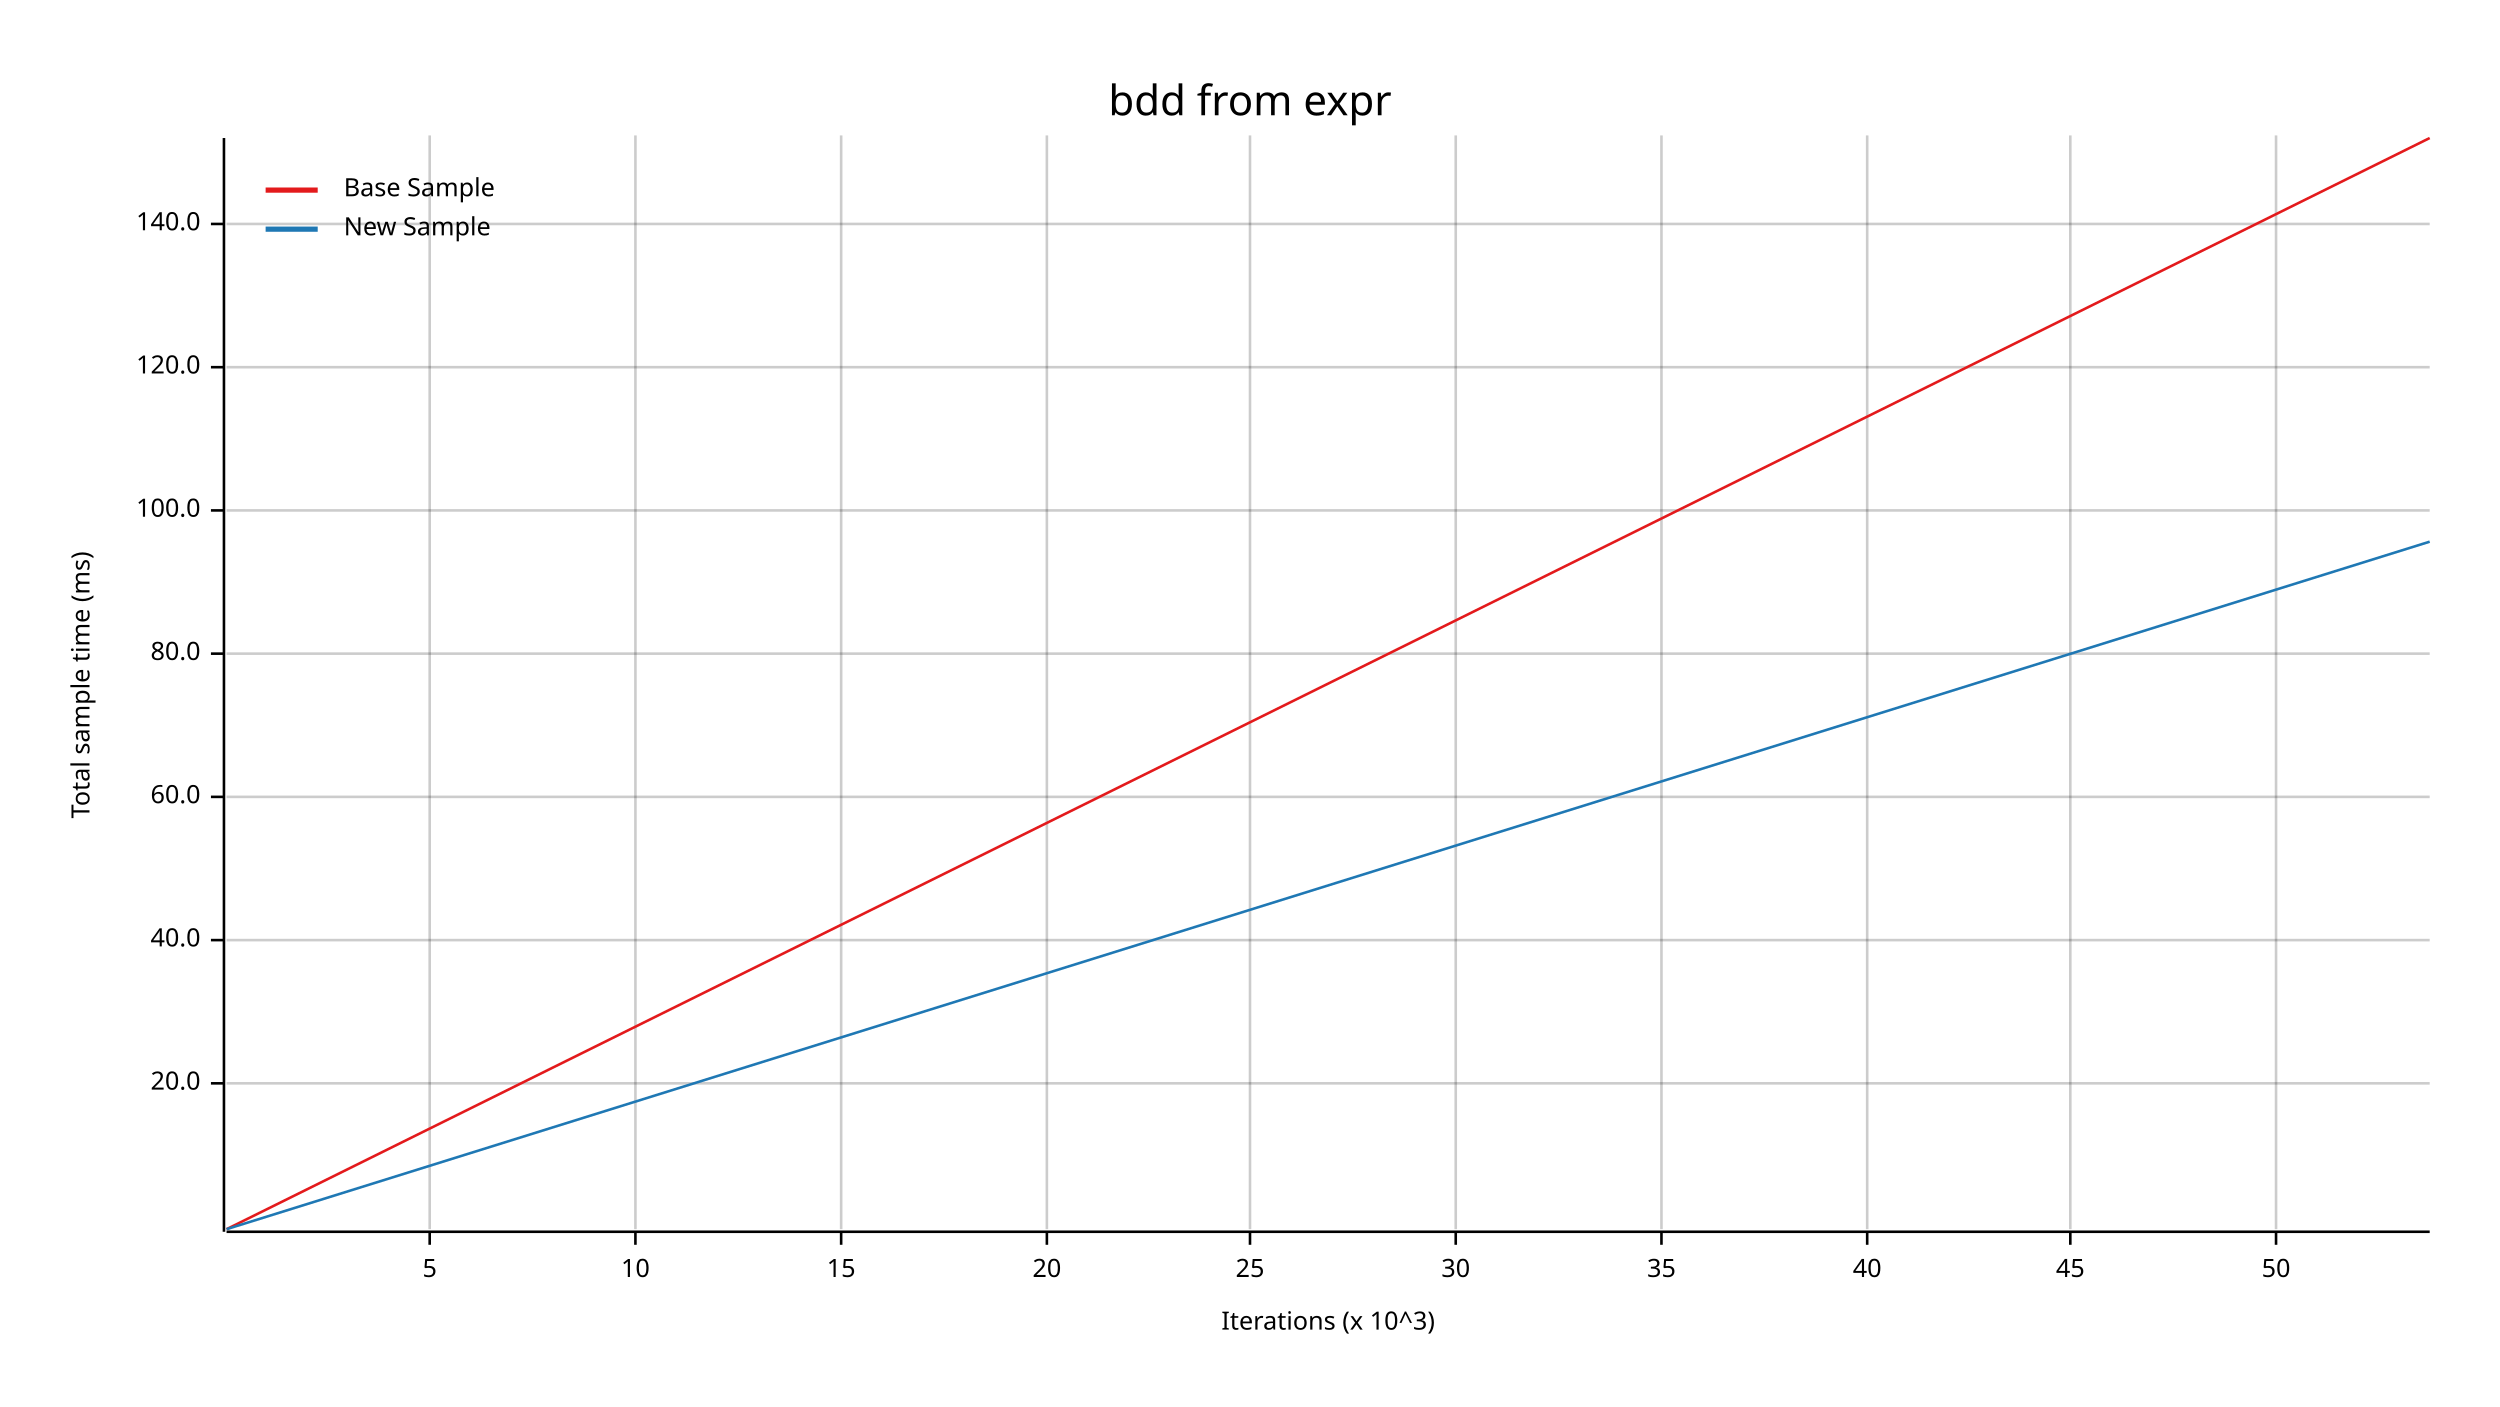
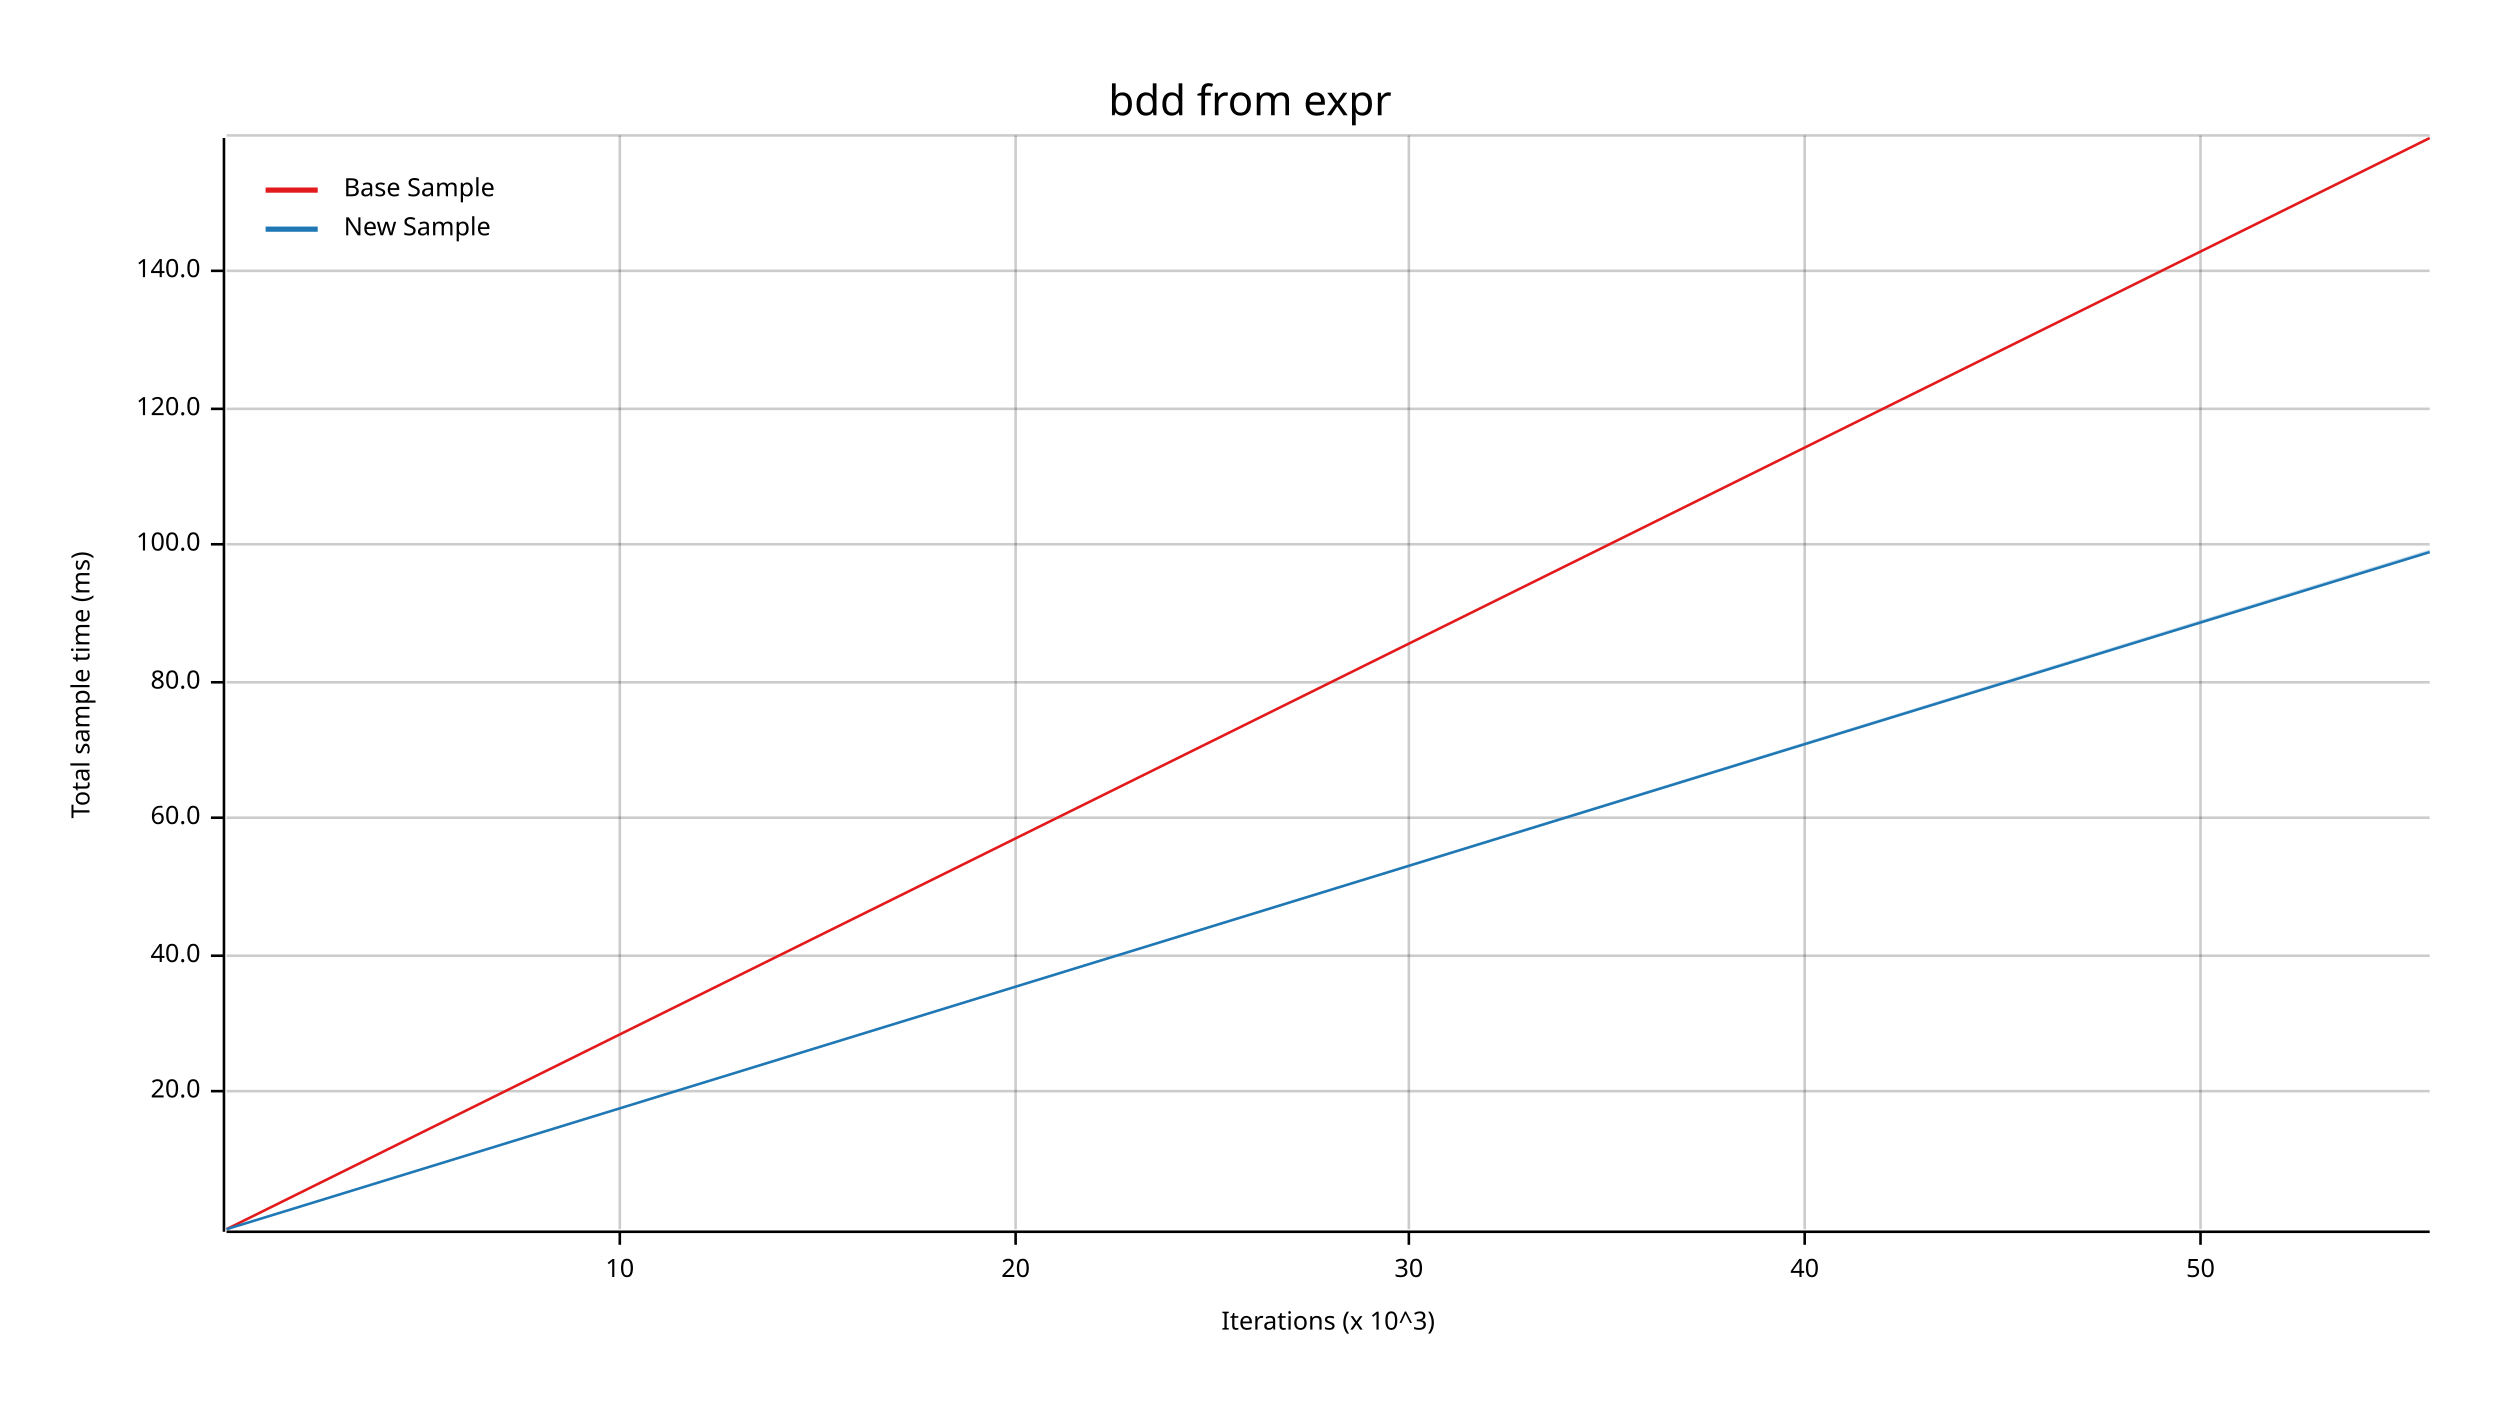
<svg xmlns="http://www.w3.org/2000/svg" width="960" height="540" viewBox="0 0 960 540">
  <text x="480" y="32" dy="0.76em" text-anchor="middle" font-family="sans-serif" font-size="16.129" opacity="1" fill="#000000">
bdd from expr
</text>
  <text x="27" y="263" dy="0.76em" text-anchor="middle" font-family="sans-serif" font-size="9.677" opacity="1" fill="#000000" transform="rotate(270, 27, 263)">
Total sample time (ms)
</text>
  <text x="510" y="513" dy="-0.5ex" text-anchor="middle" font-family="sans-serif" font-size="9.677" opacity="1" fill="#000000">
Iterations (x 10^3)
</text>
-   <line opacity="0.2" stroke="#000000" stroke-width="1" x1="165" y1="472" x2="165" y2="52" />
-   <line opacity="0.2" stroke="#000000" stroke-width="1" x1="244" y1="472" x2="244" y2="52" />
-   <line opacity="0.2" stroke="#000000" stroke-width="1" x1="323" y1="472" x2="323" y2="52" />
-   <line opacity="0.2" stroke="#000000" stroke-width="1" x1="402" y1="472" x2="402" y2="52" />
-   <line opacity="0.2" stroke="#000000" stroke-width="1" x1="480" y1="472" x2="480" y2="52" />
-   <line opacity="0.2" stroke="#000000" stroke-width="1" x1="559" y1="472" x2="559" y2="52" />
-   <line opacity="0.2" stroke="#000000" stroke-width="1" x1="638" y1="472" x2="638" y2="52" />
-   <line opacity="0.2" stroke="#000000" stroke-width="1" x1="717" y1="472" x2="717" y2="52" />
-   <line opacity="0.2" stroke="#000000" stroke-width="1" x1="795" y1="472" x2="795" y2="52" />
-   <line opacity="0.2" stroke="#000000" stroke-width="1" x1="874" y1="472" x2="874" y2="52" />
-   <line opacity="0.2" stroke="#000000" stroke-width="1" x1="87" y1="416" x2="933" y2="416" />
-   <line opacity="0.2" stroke="#000000" stroke-width="1" x1="87" y1="361" x2="933" y2="361" />
-   <line opacity="0.2" stroke="#000000" stroke-width="1" x1="87" y1="306" x2="933" y2="306" />
-   <line opacity="0.2" stroke="#000000" stroke-width="1" x1="87" y1="251" x2="933" y2="251" />
-   <line opacity="0.2" stroke="#000000" stroke-width="1" x1="87" y1="196" x2="933" y2="196" />
-   <line opacity="0.2" stroke="#000000" stroke-width="1" x1="87" y1="141" x2="933" y2="141" />
-   <line opacity="0.2" stroke="#000000" stroke-width="1" x1="87" y1="86" x2="933" y2="86" />
+   <line opacity="0.2" stroke="#000000" stroke-width="1" x1="238" y1="472" x2="238" y2="52" />
+   <line opacity="0.2" stroke="#000000" stroke-width="1" x1="390" y1="472" x2="390" y2="52" />
+   <line opacity="0.2" stroke="#000000" stroke-width="1" x1="541" y1="472" x2="541" y2="52" />
+   <line opacity="0.2" stroke="#000000" stroke-width="1" x1="693" y1="472" x2="693" y2="52" />
+   <line opacity="0.2" stroke="#000000" stroke-width="1" x1="845" y1="472" x2="845" y2="52" />
+   <line opacity="0.2" stroke="#000000" stroke-width="1" x1="87" y1="419" x2="933" y2="419" />
+   <line opacity="0.2" stroke="#000000" stroke-width="1" x1="87" y1="367" x2="933" y2="367" />
+   <line opacity="0.2" stroke="#000000" stroke-width="1" x1="87" y1="314" x2="933" y2="314" />
+   <line opacity="0.2" stroke="#000000" stroke-width="1" x1="87" y1="262" x2="933" y2="262" />
+   <line opacity="0.2" stroke="#000000" stroke-width="1" x1="87" y1="209" x2="933" y2="209" />
+   <line opacity="0.2" stroke="#000000" stroke-width="1" x1="87" y1="157" x2="933" y2="157" />
+   <line opacity="0.2" stroke="#000000" stroke-width="1" x1="87" y1="104" x2="933" y2="104" />
+   <line opacity="0.2" stroke="#000000" stroke-width="1" x1="87" y1="52" x2="933" y2="52" />
  <polyline fill="none" opacity="1" stroke="#000000" stroke-width="1" points="86,53 86,473 " />
-   <text x="77" y="416" dy="0.5ex" text-anchor="end" font-family="sans-serif" font-size="9.677" opacity="1" fill="#000000">
+   <text x="77" y="419" dy="0.5ex" text-anchor="end" font-family="sans-serif" font-size="9.677" opacity="1" fill="#000000">
20.0
</text>
-   <polyline fill="none" opacity="1" stroke="#000000" stroke-width="1" points="81,416 86,416 " />
-   <text x="77" y="361" dy="0.5ex" text-anchor="end" font-family="sans-serif" font-size="9.677" opacity="1" fill="#000000">
+   <polyline fill="none" opacity="1" stroke="#000000" stroke-width="1" points="81,419 86,419 " />
+   <text x="77" y="367" dy="0.5ex" text-anchor="end" font-family="sans-serif" font-size="9.677" opacity="1" fill="#000000">
40.0
</text>
-   <polyline fill="none" opacity="1" stroke="#000000" stroke-width="1" points="81,361 86,361 " />
-   <text x="77" y="306" dy="0.5ex" text-anchor="end" font-family="sans-serif" font-size="9.677" opacity="1" fill="#000000">
+   <polyline fill="none" opacity="1" stroke="#000000" stroke-width="1" points="81,367 86,367 " />
+   <text x="77" y="314" dy="0.5ex" text-anchor="end" font-family="sans-serif" font-size="9.677" opacity="1" fill="#000000">
60.0
</text>
-   <polyline fill="none" opacity="1" stroke="#000000" stroke-width="1" points="81,306 86,306 " />
-   <text x="77" y="251" dy="0.5ex" text-anchor="end" font-family="sans-serif" font-size="9.677" opacity="1" fill="#000000">
+   <polyline fill="none" opacity="1" stroke="#000000" stroke-width="1" points="81,314 86,314 " />
+   <text x="77" y="262" dy="0.5ex" text-anchor="end" font-family="sans-serif" font-size="9.677" opacity="1" fill="#000000">
80.0
</text>
-   <polyline fill="none" opacity="1" stroke="#000000" stroke-width="1" points="81,251 86,251 " />
-   <text x="77" y="196" dy="0.5ex" text-anchor="end" font-family="sans-serif" font-size="9.677" opacity="1" fill="#000000">
+   <polyline fill="none" opacity="1" stroke="#000000" stroke-width="1" points="81,262 86,262 " />
+   <text x="77" y="209" dy="0.5ex" text-anchor="end" font-family="sans-serif" font-size="9.677" opacity="1" fill="#000000">
100.0
</text>
-   <polyline fill="none" opacity="1" stroke="#000000" stroke-width="1" points="81,196 86,196 " />
-   <text x="77" y="141" dy="0.5ex" text-anchor="end" font-family="sans-serif" font-size="9.677" opacity="1" fill="#000000">
+   <polyline fill="none" opacity="1" stroke="#000000" stroke-width="1" points="81,209 86,209 " />
+   <text x="77" y="157" dy="0.5ex" text-anchor="end" font-family="sans-serif" font-size="9.677" opacity="1" fill="#000000">
120.0
</text>
-   <polyline fill="none" opacity="1" stroke="#000000" stroke-width="1" points="81,141 86,141 " />
-   <text x="77" y="86" dy="0.5ex" text-anchor="end" font-family="sans-serif" font-size="9.677" opacity="1" fill="#000000">
+   <polyline fill="none" opacity="1" stroke="#000000" stroke-width="1" points="81,157 86,157 " />
+   <text x="77" y="104" dy="0.5ex" text-anchor="end" font-family="sans-serif" font-size="9.677" opacity="1" fill="#000000">
140.0
</text>
-   <polyline fill="none" opacity="1" stroke="#000000" stroke-width="1" points="81,86 86,86 " />
+   <polyline fill="none" opacity="1" stroke="#000000" stroke-width="1" points="81,104 86,104 " />
  <polyline fill="none" opacity="1" stroke="#000000" stroke-width="1" points="87,473 933,473 " />
-   <text x="165" y="483" dy="0.76em" text-anchor="middle" font-family="sans-serif" font-size="9.677" opacity="1" fill="#000000">
- 5
- </text>
-   <polyline fill="none" opacity="1" stroke="#000000" stroke-width="1" points="165,473 165,478 " />
-   <text x="244" y="483" dy="0.76em" text-anchor="middle" font-family="sans-serif" font-size="9.677" opacity="1" fill="#000000">
+   <text x="238" y="483" dy="0.76em" text-anchor="middle" font-family="sans-serif" font-size="9.677" opacity="1" fill="#000000">
10
</text>
-   <polyline fill="none" opacity="1" stroke="#000000" stroke-width="1" points="244,473 244,478 " />
-   <text x="323" y="483" dy="0.76em" text-anchor="middle" font-family="sans-serif" font-size="9.677" opacity="1" fill="#000000">
- 15
- </text>
-   <polyline fill="none" opacity="1" stroke="#000000" stroke-width="1" points="323,473 323,478 " />
-   <text x="402" y="483" dy="0.76em" text-anchor="middle" font-family="sans-serif" font-size="9.677" opacity="1" fill="#000000">
+   <polyline fill="none" opacity="1" stroke="#000000" stroke-width="1" points="238,473 238,478 " />
+   <text x="390" y="483" dy="0.76em" text-anchor="middle" font-family="sans-serif" font-size="9.677" opacity="1" fill="#000000">
20
</text>
-   <polyline fill="none" opacity="1" stroke="#000000" stroke-width="1" points="402,473 402,478 " />
-   <text x="480" y="483" dy="0.76em" text-anchor="middle" font-family="sans-serif" font-size="9.677" opacity="1" fill="#000000">
- 25
- </text>
-   <polyline fill="none" opacity="1" stroke="#000000" stroke-width="1" points="480,473 480,478 " />
-   <text x="559" y="483" dy="0.76em" text-anchor="middle" font-family="sans-serif" font-size="9.677" opacity="1" fill="#000000">
+   <polyline fill="none" opacity="1" stroke="#000000" stroke-width="1" points="390,473 390,478 " />
+   <text x="541" y="483" dy="0.76em" text-anchor="middle" font-family="sans-serif" font-size="9.677" opacity="1" fill="#000000">
30
</text>
-   <polyline fill="none" opacity="1" stroke="#000000" stroke-width="1" points="559,473 559,478 " />
-   <text x="638" y="483" dy="0.76em" text-anchor="middle" font-family="sans-serif" font-size="9.677" opacity="1" fill="#000000">
- 35
- </text>
-   <polyline fill="none" opacity="1" stroke="#000000" stroke-width="1" points="638,473 638,478 " />
-   <text x="717" y="483" dy="0.76em" text-anchor="middle" font-family="sans-serif" font-size="9.677" opacity="1" fill="#000000">
+   <polyline fill="none" opacity="1" stroke="#000000" stroke-width="1" points="541,473 541,478 " />
+   <text x="693" y="483" dy="0.76em" text-anchor="middle" font-family="sans-serif" font-size="9.677" opacity="1" fill="#000000">
40
</text>
-   <polyline fill="none" opacity="1" stroke="#000000" stroke-width="1" points="717,473 717,478 " />
-   <text x="795" y="483" dy="0.76em" text-anchor="middle" font-family="sans-serif" font-size="9.677" opacity="1" fill="#000000">
- 45
- </text>
-   <polyline fill="none" opacity="1" stroke="#000000" stroke-width="1" points="795,473 795,478 " />
-   <text x="874" y="483" dy="0.76em" text-anchor="middle" font-family="sans-serif" font-size="9.677" opacity="1" fill="#000000">
+   <polyline fill="none" opacity="1" stroke="#000000" stroke-width="1" points="693,473 693,478 " />
+   <text x="845" y="483" dy="0.76em" text-anchor="middle" font-family="sans-serif" font-size="9.677" opacity="1" fill="#000000">
50
</text>
-   <polyline fill="none" opacity="1" stroke="#000000" stroke-width="1" points="874,473 874,478 " />
+   <polyline fill="none" opacity="1" stroke="#000000" stroke-width="1" points="845,473 845,478 " />
  <polyline fill="none" opacity="1" stroke="#E31A1C" stroke-width="1" points="87,472 933,53 " />
  <polygon opacity="0.25" fill="#E31A1C" points="87,472 933,53 933,53 " />
-   <polyline fill="none" opacity="1" stroke="#1F78B4" stroke-width="1" points="87,472 933,208 " />
-   <polygon opacity="0.25" fill="#1F78B4" points="87,472 933,208 933,208 " />
+   <polyline fill="none" opacity="1" stroke="#1F78B4" stroke-width="1" points="87,472 933,212 " />
+   <polygon opacity="0.25" fill="#1F78B4" points="87,472 933,212 933,211 " />
  <text x="132" y="68" dy="0.76em" text-anchor="start" font-family="sans-serif" font-size="9.677" opacity="1" fill="#000000">
Base Sample
</text>
  <text x="132" y="83" dy="0.76em" text-anchor="start" font-family="sans-serif" font-size="9.677" opacity="1" fill="#000000">
New Sample
</text>
  <polyline fill="none" opacity="1" stroke="#E31A1C" stroke-width="2" points="102,73 122,73 " />
  <polyline fill="none" opacity="1" stroke="#1F78B4" stroke-width="2" points="102,88 122,88 " />
</svg>
